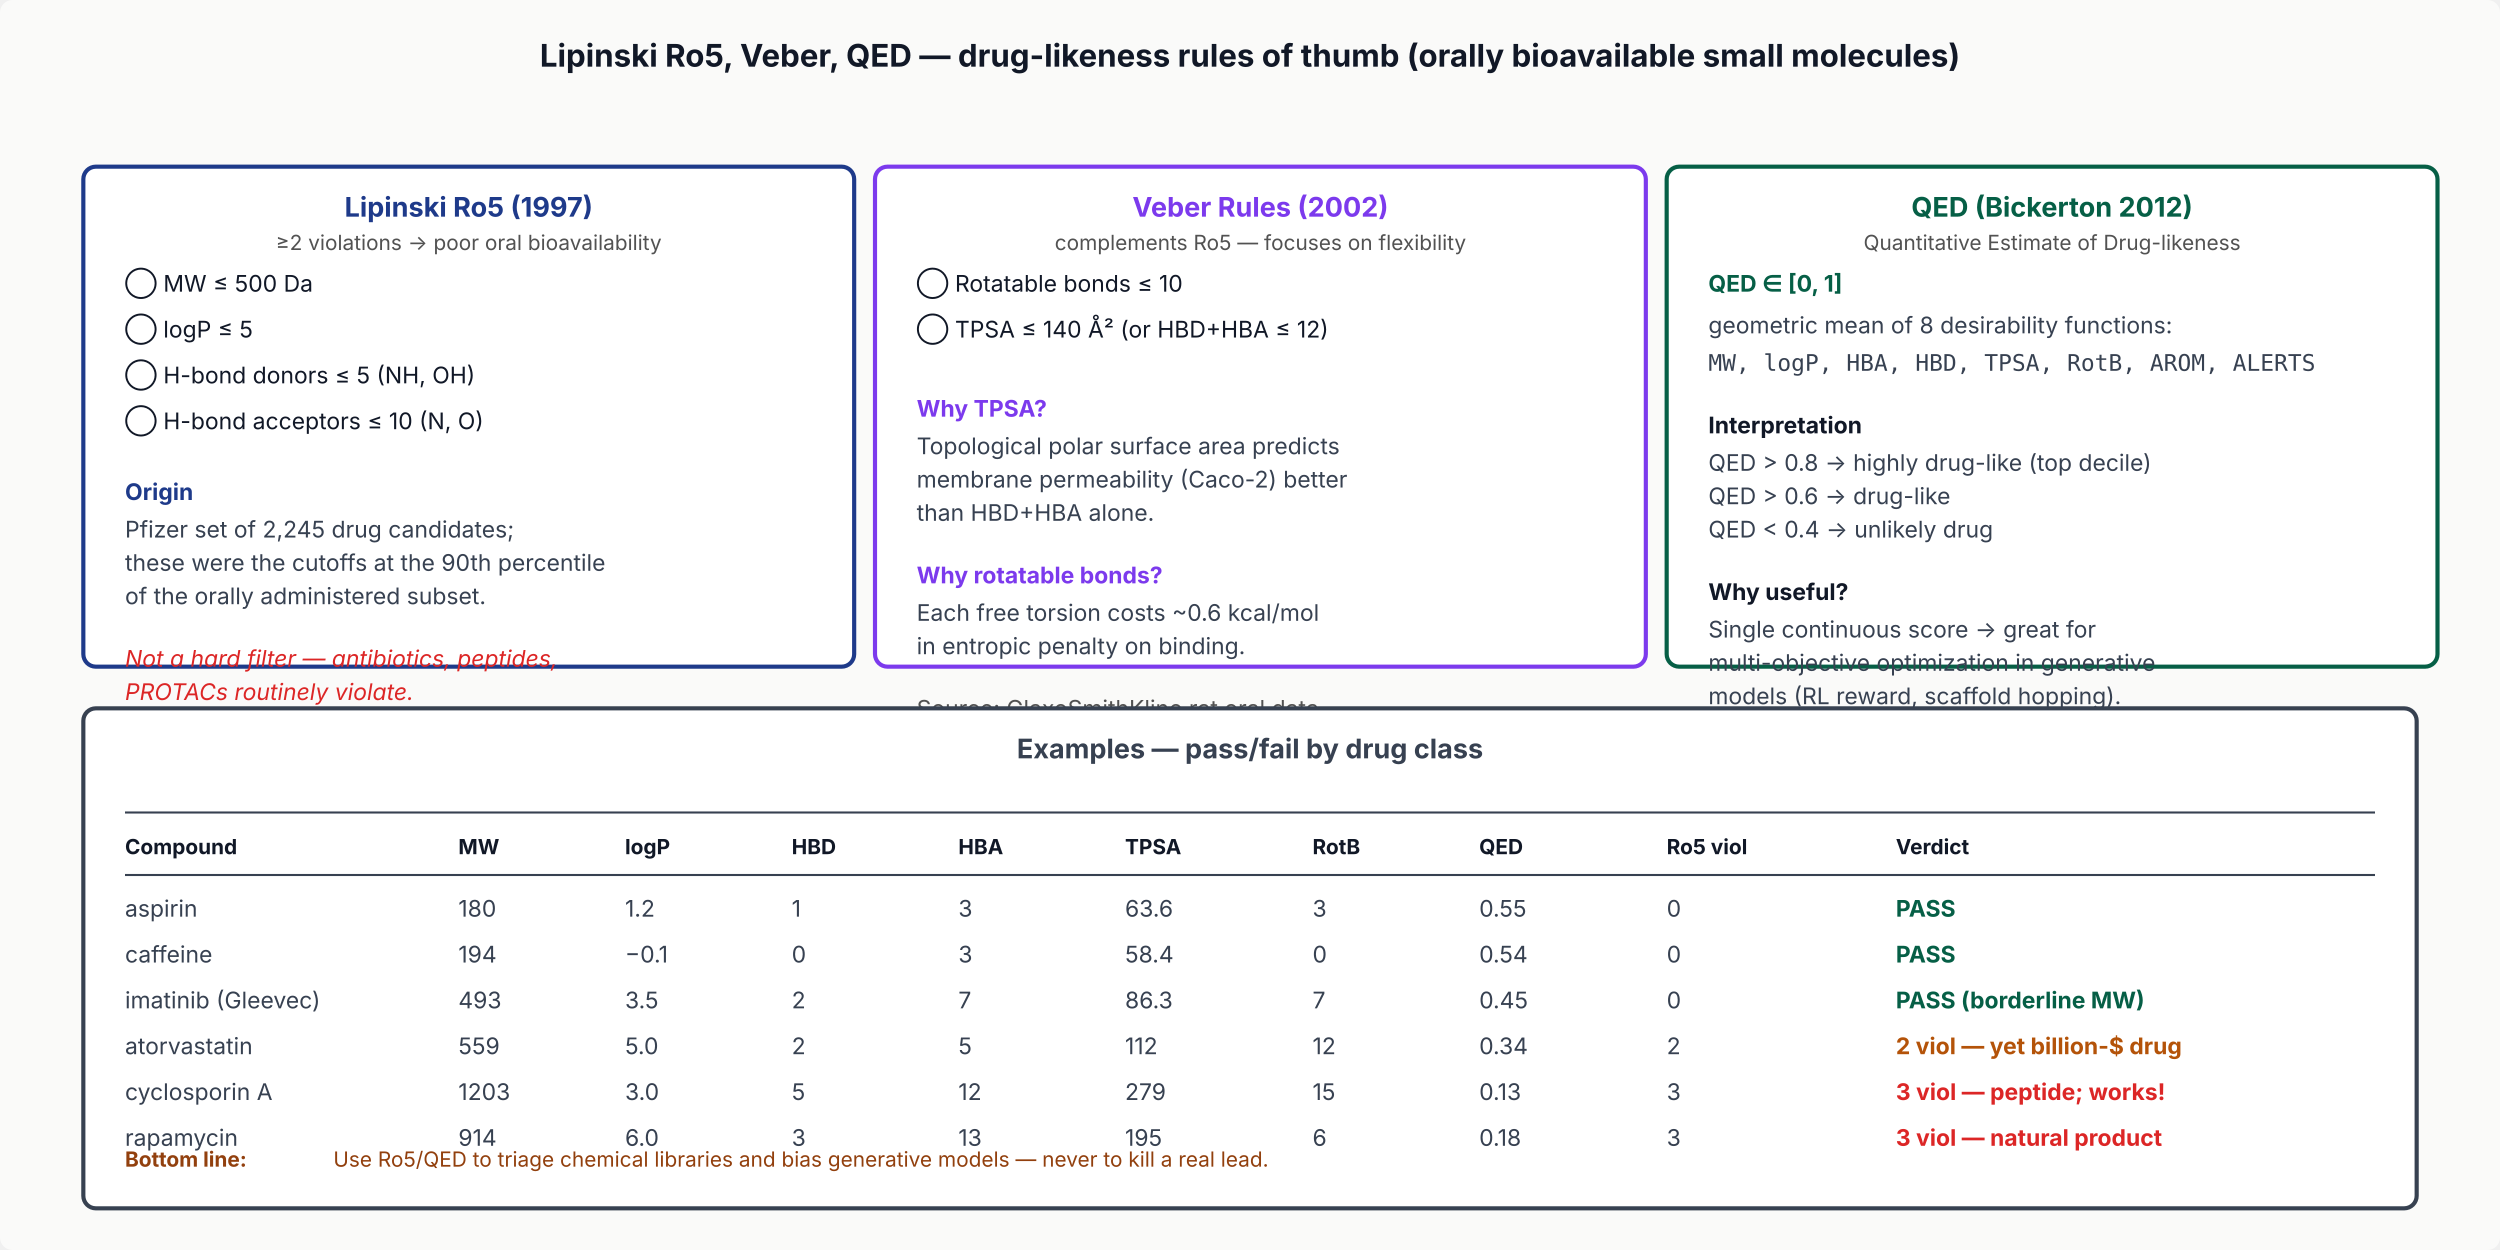
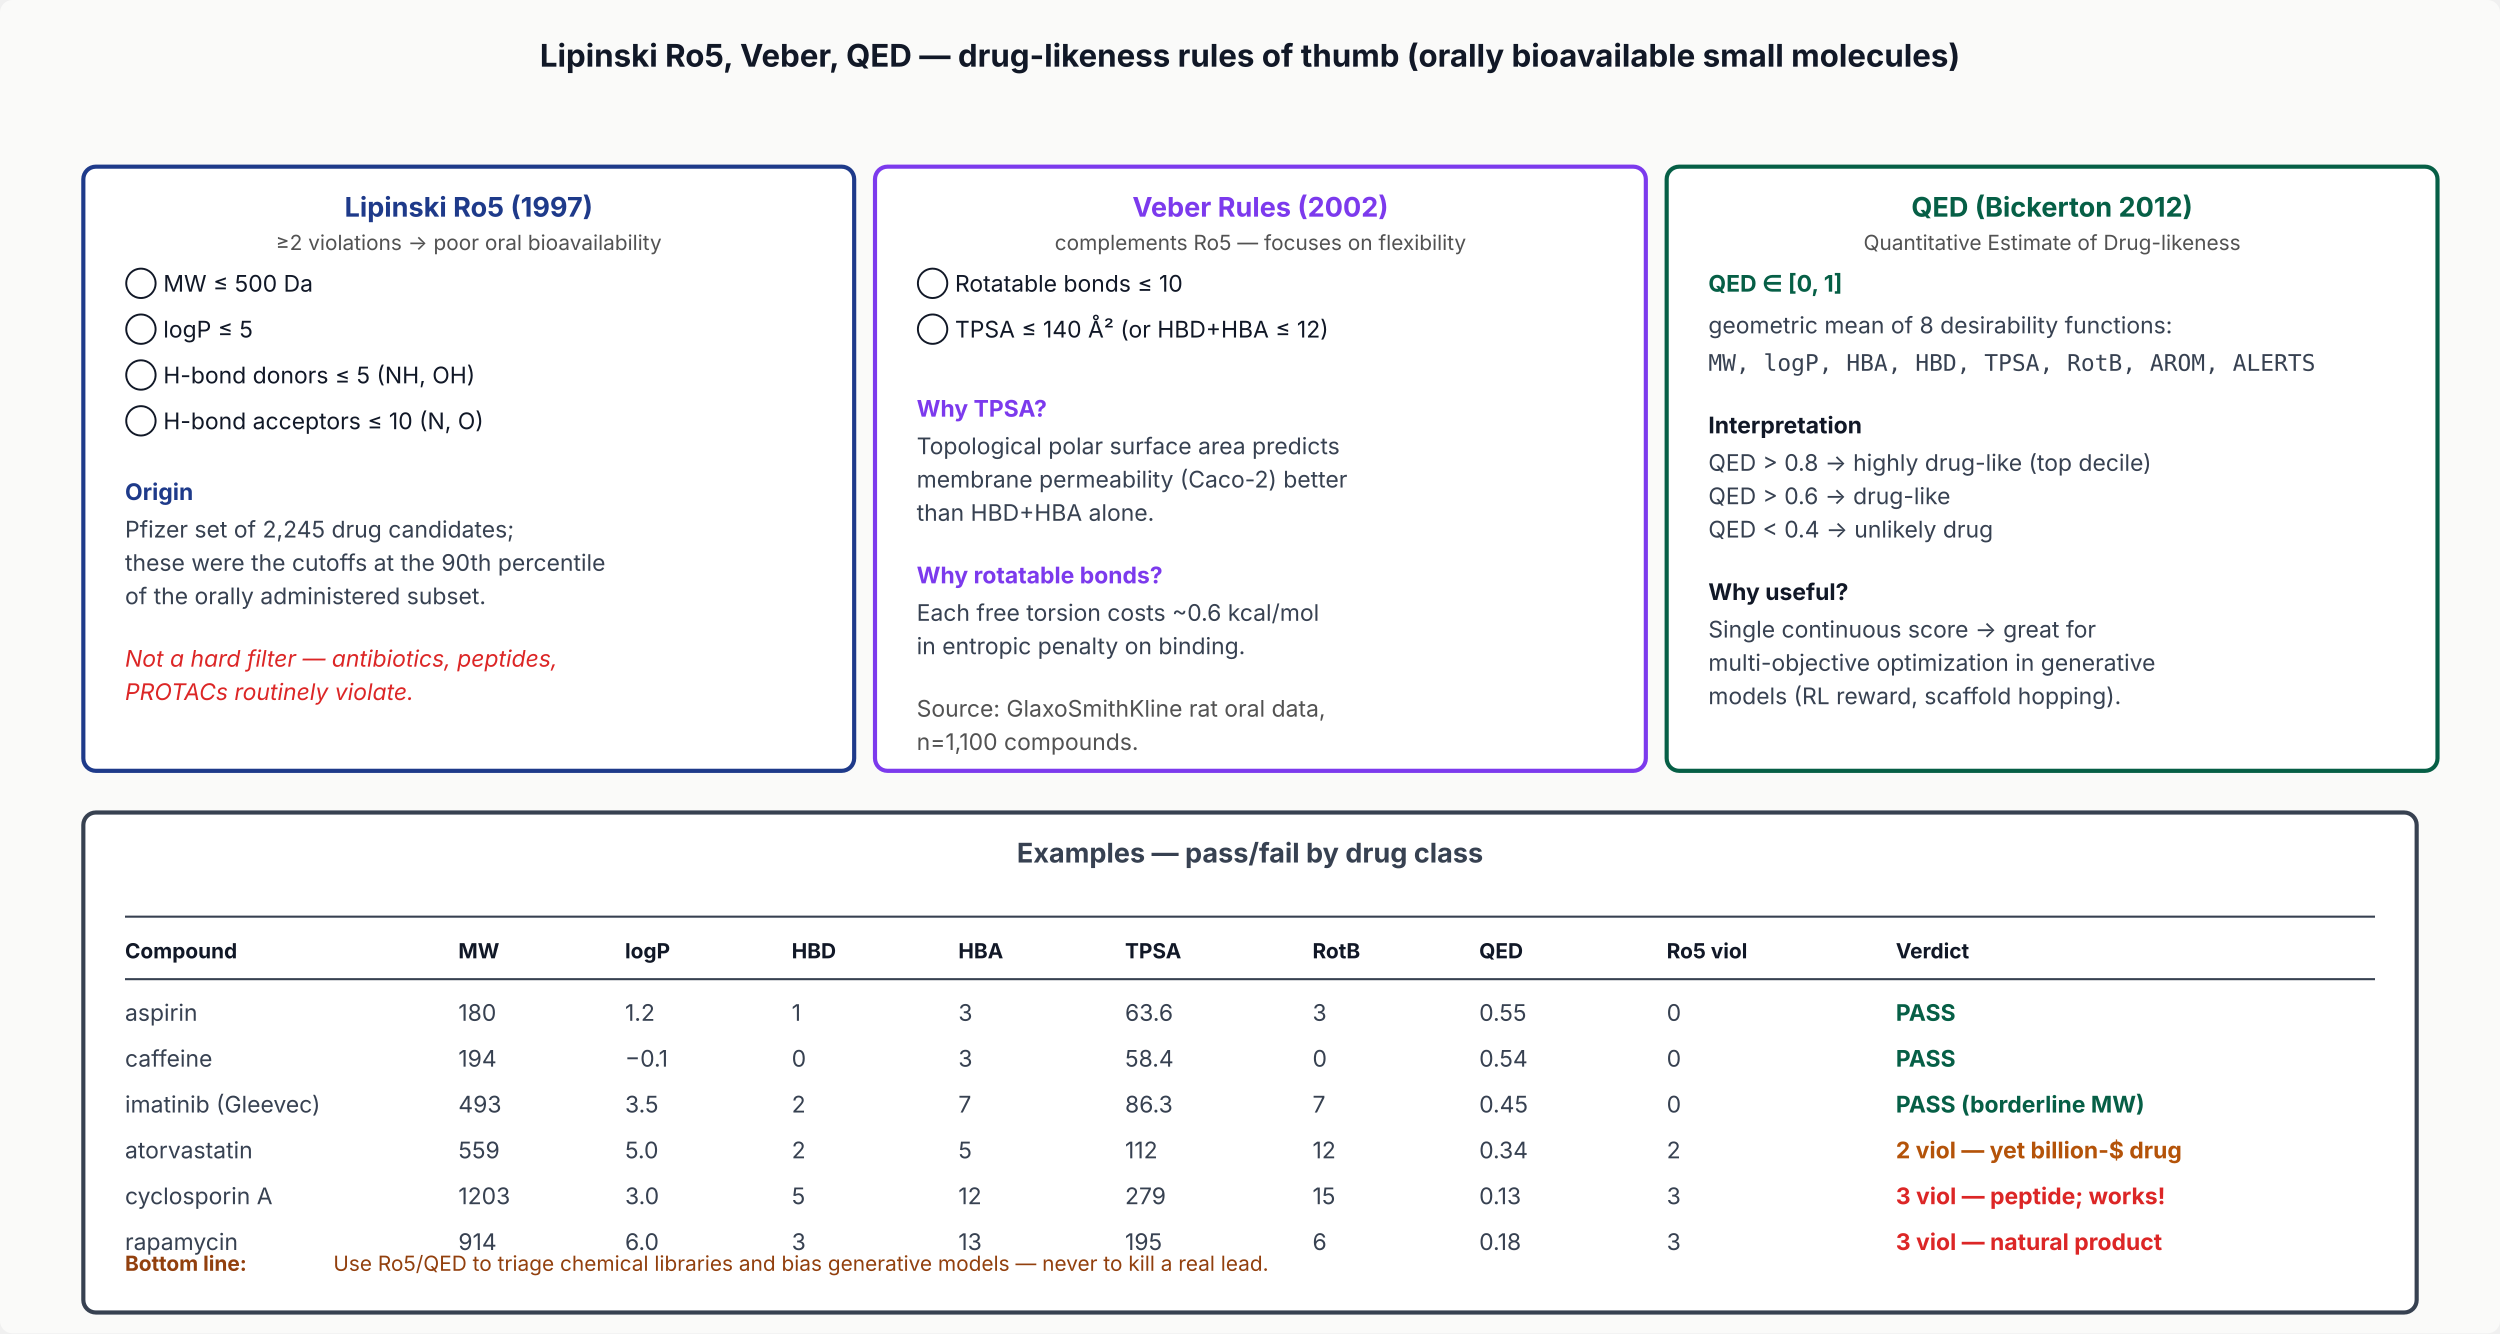
- <svg xmlns="http://www.w3.org/2000/svg" viewBox="0 0 1200 600" width="1200" height="600" font-family="Inter, sans-serif">
+ <svg xmlns="http://www.w3.org/2000/svg" viewBox="0 0 1200 640" width="1200" height="640" font-family="Inter, sans-serif">
  <defs>
    <style>text { font-family: Inter, sans-serif; } .mono { font-family: 'JetBrains Mono', monospace; font-size: 11px; }</style>
  </defs>
-   <rect width="1200" height="600" fill="#fafaf9" rx="6" />
+   <rect width="1200" height="640" fill="#fafaf9" rx="6" />
  <text x="600" y="32" text-anchor="middle" font-size="15" font-weight="700" fill="#111827">Lipinski Ro5, Veber, QED — drug-likeness rules of thumb (orally bioavailable small molecules)</text>
  <g transform="translate(40,80)">
-     <rect width="370" height="240" fill="#fff" stroke="#1e3a8a" stroke-width="2" rx="6" />
+     <rect width="370" height="290" fill="#fff" stroke="#1e3a8a" stroke-width="2" rx="6" />
    <text x="185" y="24" text-anchor="middle" font-size="13" font-weight="700" fill="#1e3a8a">Lipinski Ro5 (1997)</text>
    <text x="185" y="40" text-anchor="middle" font-size="10" fill="#525252">≥2 violations → poor oral bioavailability</text>
    <g transform="translate(20,60)" font-size="11" fill="#111827">
      <text x="0" y="0">⃝ MW ≤ 500 Da</text>
      <text x="0" y="22">⃝ logP ≤ 5</text>
      <text x="0" y="44">⃝ H-bond donors ≤ 5 (NH, OH)</text>
      <text x="0" y="66">⃝ H-bond acceptors ≤ 10 (N, O)</text>
      <text x="0" y="100" font-weight="700" fill="#1e3a8a">Origin</text>
      <text x="0" y="118" fill="#374151">Pfizer set of 2,245 drug candidates;</text>
      <text x="0" y="134" fill="#374151">these were the cutoffs at the 90th percentile</text>
      <text x="0" y="150" fill="#374151">of the orally administered subset.</text>
      <text x="0" y="180" fill="#dc2626" font-style="italic">Not a hard filter — antibiotics, peptides,</text>
      <text x="0" y="196" fill="#dc2626" font-style="italic">PROTACs routinely violate.</text>
    </g>
  </g>
  <g transform="translate(420,80)">
-     <rect width="370" height="240" fill="#fff" stroke="#7c3aed" stroke-width="2" rx="6" />
+     <rect width="370" height="290" fill="#fff" stroke="#7c3aed" stroke-width="2" rx="6" />
    <text x="185" y="24" text-anchor="middle" font-size="13" font-weight="700" fill="#7c3aed">Veber Rules (2002)</text>
    <text x="185" y="40" text-anchor="middle" font-size="10" fill="#525252">complements Ro5 — focuses on flexibility</text>
    <g transform="translate(20,60)" font-size="11" fill="#111827">
      <text x="0" y="0">⃝ Rotatable bonds ≤ 10</text>
      <text x="0" y="22">⃝ TPSA ≤ 140 Å² (or HBD+HBA ≤ 12)</text>
      <text x="0" y="60" font-weight="700" fill="#7c3aed">Why TPSA?</text>
      <text x="0" y="78" fill="#374151">Topological polar surface area predicts</text>
      <text x="0" y="94" fill="#374151">membrane permeability (Caco-2) better</text>
      <text x="0" y="110" fill="#374151">than HBD+HBA alone.</text>
      <text x="0" y="140" font-weight="700" fill="#7c3aed">Why rotatable bonds?</text>
      <text x="0" y="158" fill="#374151">Each free torsion costs ~0.6 kcal/mol</text>
      <text x="0" y="174" fill="#374151">in entropic penalty on binding.</text>
      <text x="0" y="204" fill="#525252">Source: GlaxoSmithKline rat oral data,</text>
      <text x="0" y="220" fill="#525252">n=1,100 compounds.</text>
    </g>
  </g>
  <g transform="translate(800,80)">
-     <rect width="370" height="240" fill="#fff" stroke="#065f46" stroke-width="2" rx="6" />
+     <rect width="370" height="290" fill="#fff" stroke="#065f46" stroke-width="2" rx="6" />
    <text x="185" y="24" text-anchor="middle" font-size="13" font-weight="700" fill="#065f46">QED (Bickerton 2012)</text>
    <text x="185" y="40" text-anchor="middle" font-size="10" fill="#525252">Quantitative Estimate of Drug-likeness</text>
    <g transform="translate(20,60)" font-size="11" fill="#111827">
      <text x="0" y="0" font-weight="700" fill="#065f46">QED ∈ [0, 1]</text>
      <text x="0" y="20" fill="#374151">geometric mean of 8 desirability functions:</text>
      <text x="0" y="38" class="mono" fill="#374151">MW, logP, HBA, HBD, TPSA, RotB, AROM, ALERTS</text>
      <text x="0" y="68" font-weight="700">Interpretation</text>
      <text x="0" y="86" fill="#374151">QED &gt; 0.8 → highly drug-like (top decile)</text>
      <text x="0" y="102" fill="#374151">QED &gt; 0.6 → drug-like</text>
      <text x="0" y="118" fill="#374151">QED &lt; 0.4 → unlikely drug</text>
      <text x="0" y="148" font-weight="700">Why useful?</text>
      <text x="0" y="166" fill="#374151">Single continuous score → great for</text>
      <text x="0" y="182" fill="#374151">multi-objective optimization in generative</text>
      <text x="0" y="198" fill="#374151">models (RL reward, scaffold hopping).</text>
    </g>
  </g>
-   <g transform="translate(40,340)">
+   <g transform="translate(40,390)">
    <rect width="1120" height="240" fill="#fff" stroke="#374151" stroke-width="2" rx="6" />
    <text x="560" y="24" text-anchor="middle" font-size="13" font-weight="700" fill="#374151">Examples — pass/fail by drug class</text>
    <g transform="translate(20,50)">
      <line x1="0" y1="0" x2="1080" y2="0" stroke="#374151" />
      <g font-size="10" font-weight="700" fill="#111827">
        <text x="0" y="20">Compound</text>
        <text x="160" y="20">MW</text>
        <text x="240" y="20">logP</text>
        <text x="320" y="20">HBD</text>
        <text x="400" y="20">HBA</text>
        <text x="480" y="20">TPSA</text>
        <text x="570" y="20">RotB</text>
        <text x="650" y="20">QED</text>
        <text x="740" y="20">Ro5 viol</text>
        <text x="850" y="20">Verdict</text>
      </g>
      <line x1="0" y1="30" x2="1080" y2="30" stroke="#374151" />
      <g font-size="10" fill="#374151" class="mono">
        <text x="0" y="50">aspirin</text>
        <text x="160" y="50">180</text>
        <text x="240" y="50">1.2</text>
        <text x="320" y="50">1</text>
        <text x="400" y="50">3</text>
        <text x="480" y="50">63.6</text>
        <text x="570" y="50">3</text>
        <text x="650" y="50">0.55</text>
        <text x="740" y="50">0</text>
        <text x="850" y="50" fill="#065f46" font-weight="700">PASS</text>
        <text x="0" y="72">caffeine</text>
        <text x="160" y="72">194</text>
        <text x="240" y="72">−0.1</text>
        <text x="320" y="72">0</text>
        <text x="400" y="72">3</text>
        <text x="480" y="72">58.4</text>
        <text x="570" y="72">0</text>
        <text x="650" y="72">0.54</text>
        <text x="740" y="72">0</text>
        <text x="850" y="72" fill="#065f46" font-weight="700">PASS</text>
        <text x="0" y="94">imatinib (Gleevec)</text>
        <text x="160" y="94">493</text>
        <text x="240" y="94">3.5</text>
        <text x="320" y="94">2</text>
        <text x="400" y="94">7</text>
        <text x="480" y="94">86.3</text>
        <text x="570" y="94">7</text>
        <text x="650" y="94">0.45</text>
        <text x="740" y="94">0</text>
        <text x="850" y="94" fill="#065f46" font-weight="700">PASS (borderline MW)</text>
        <text x="0" y="116">atorvastatin</text>
        <text x="160" y="116">559</text>
        <text x="240" y="116">5.0</text>
        <text x="320" y="116">2</text>
        <text x="400" y="116">5</text>
        <text x="480" y="116">112</text>
        <text x="570" y="116">12</text>
        <text x="650" y="116">0.34</text>
        <text x="740" y="116">2</text>
        <text x="850" y="116" fill="#b45309" font-weight="700">2 viol — yet billion-$ drug</text>
        <text x="0" y="138">cyclosporin A</text>
        <text x="160" y="138">1203</text>
        <text x="240" y="138">3.0</text>
        <text x="320" y="138">5</text>
        <text x="400" y="138">12</text>
        <text x="480" y="138">279</text>
        <text x="570" y="138">15</text>
        <text x="650" y="138">0.13</text>
        <text x="740" y="138">3</text>
        <text x="850" y="138" fill="#dc2626" font-weight="700">3 viol — peptide; works!</text>
        <text x="0" y="160">rapamycin</text>
        <text x="160" y="160">914</text>
        <text x="240" y="160">6.0</text>
        <text x="320" y="160">3</text>
        <text x="400" y="160">13</text>
        <text x="480" y="160">195</text>
        <text x="570" y="160">6</text>
        <text x="650" y="160">0.18</text>
        <text x="740" y="160">3</text>
        <text x="850" y="160" fill="#dc2626" font-weight="700">3 viol — natural product</text>
      </g>
    </g>
    <g transform="translate(20,220)">
      <text x="0" y="0" font-size="10" fill="#92400e" font-weight="700">Bottom line:</text>
      <text x="100" y="0" font-size="10" fill="#92400e">Use Ro5/QED to triage chemical libraries and bias generative models — never to kill a real lead.</text>
    </g>
  </g>
</svg>
